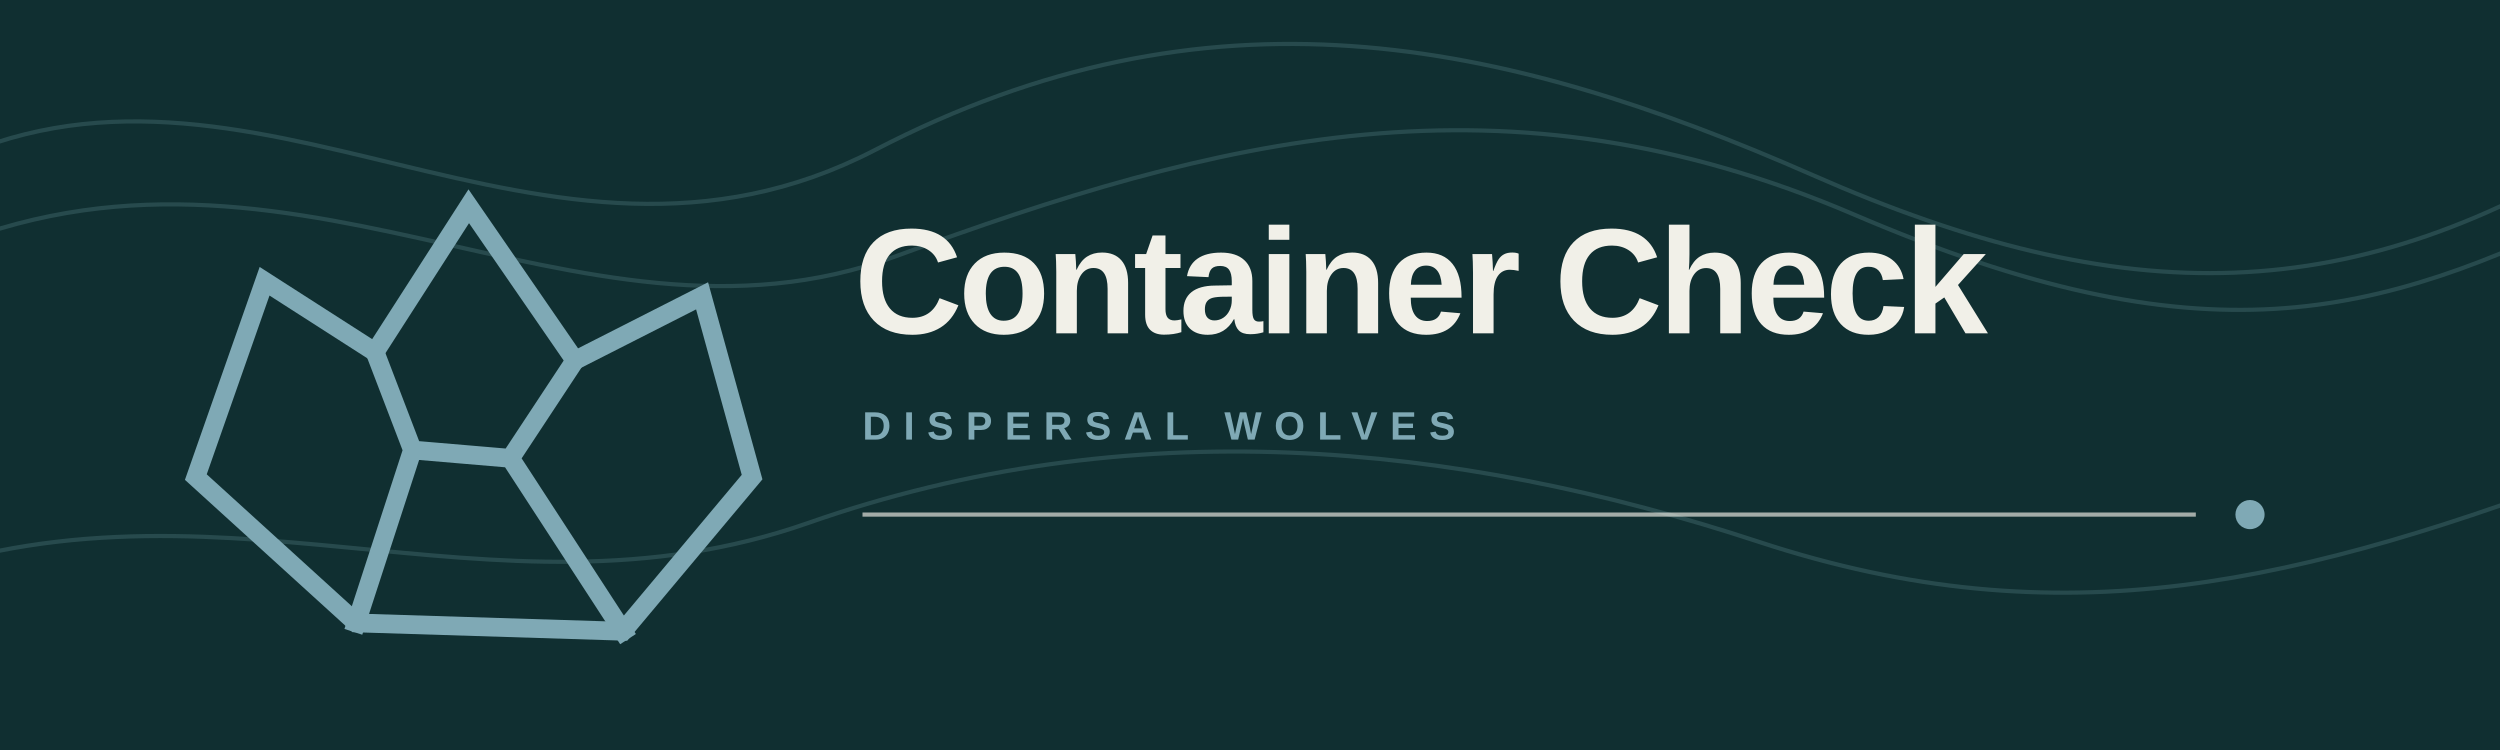
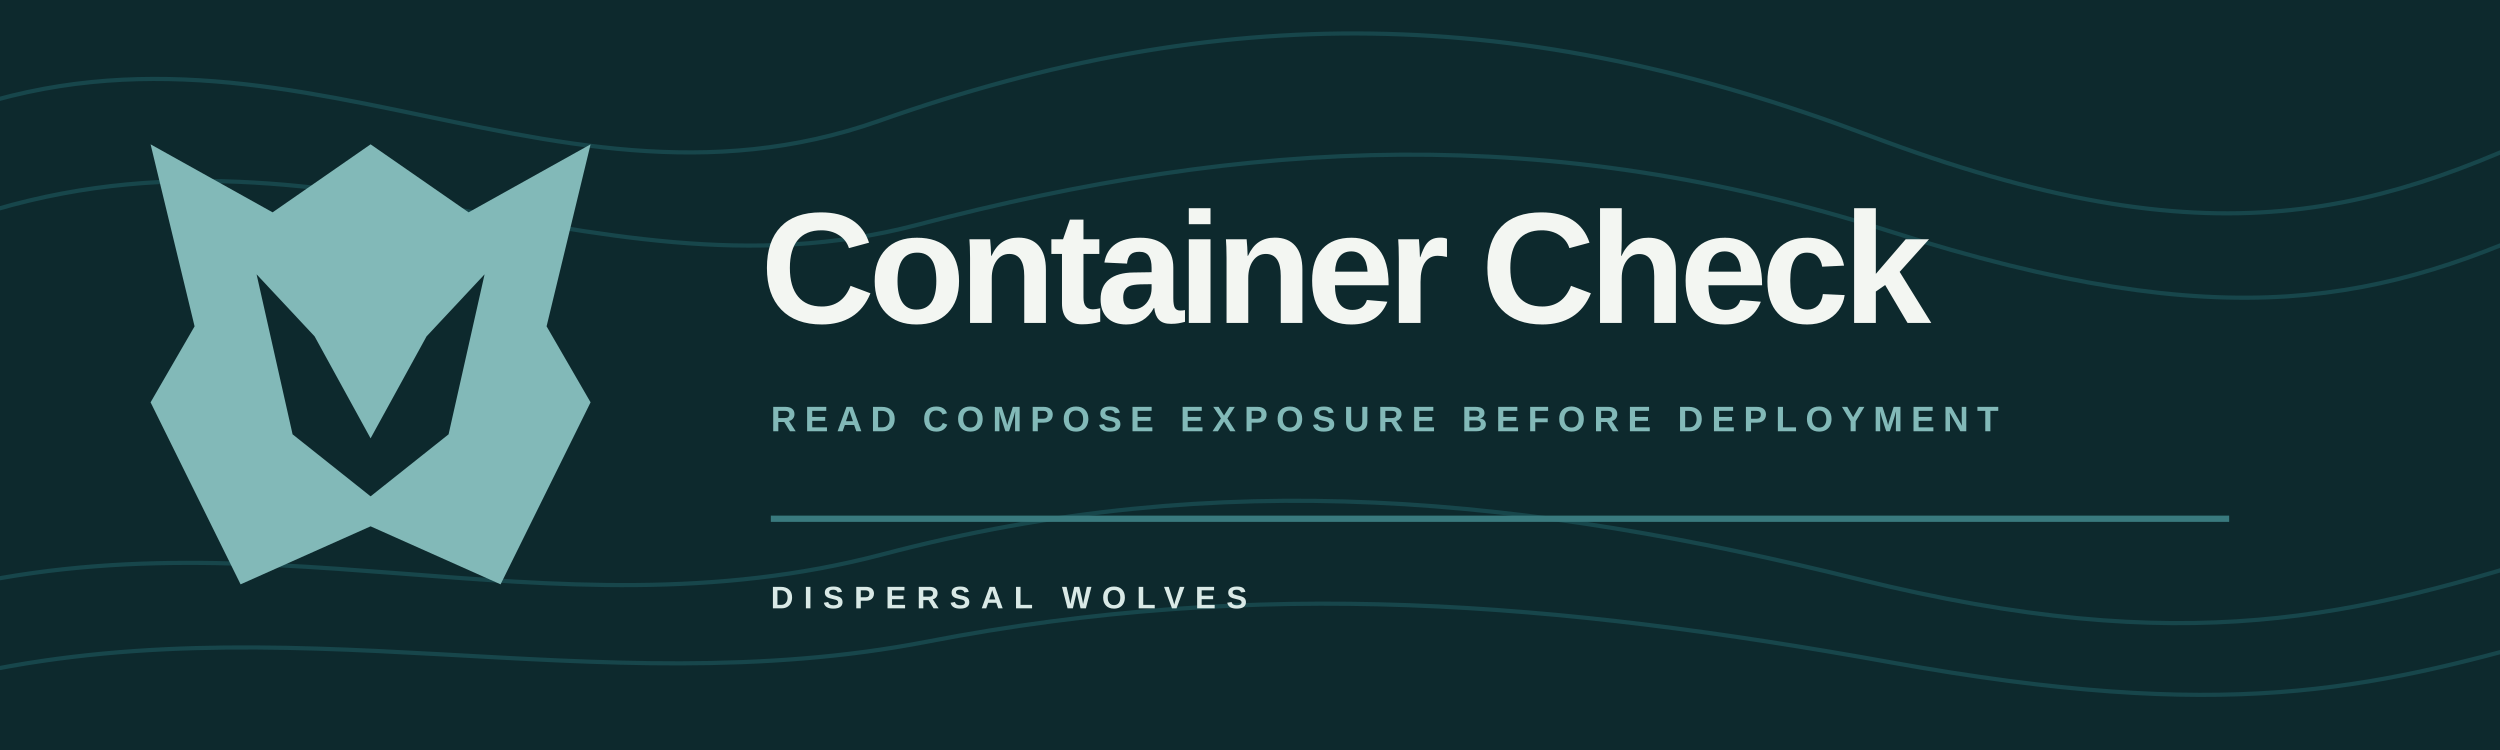
<svg xmlns="http://www.w3.org/2000/svg" viewBox="0 0 1200 360" role="img" aria-labelledby="title desc">
-   <rect width="1200" height="360" fill="#102F31" />
-   <g fill="none" stroke="#315659" stroke-width="2" opacity=".7">
-     <path d="M-30 80C120 5 260 155 420 72S720 18 870 84s260 65 390-18" />
-     <path d="M-40 125c175-82 315 55 470-2s292-92 460-20 250 50 360-4" />
-     <path d="M-60 282c160-64 294 23 448-31s310-39 456 9 260 20 410-37" />
+   <rect width="1200" height="360" fill="#0D292D" />
+   <g fill="none" stroke="#17464B" stroke-width="2">
+     <path d="M-50 66c173-83 308 50 472-8s308-56 475 7 245 38 349-13" />
+     <path d="M-35 112c178-72 315 38 475-4s304-49 467 3 237 34 327-8" />
+     <path d="M-45 288c165-48 306 21 469-22s310-27 468 12 239 18 343-15" />
+     <path d="M-25 326c161-39 310 13 470-18s302-19 463 10 228 13 318-12" />
  </g>
-   <g transform="translate(72 59)" fill="none" stroke="#7FA9B5" stroke-width="9" stroke-linecap="square" stroke-linejoin="miter">
-     <path d="M22 170 55 76l53 34 45-70 51 74 61-31 24 87-62 74-128-4z" />
-     <path d="m108 110 18 47 47 4 31-47M126 157l-27 83m74-79 54 83" />
+   <g transform="translate(55 52) scale(.96)">
+     <path fill="#82B9B8" fill-rule="evenodd" d="M18 18 79 52l49-34 49 34 61-34-22 91 22 38-45 91-65-29-65 29-45-91 22-38Zm53 65 29 31 28 51 28-51 29-31-18 80-39 31-39-31Z" />
  </g>
-   <text x="410" y="160" fill="#F1F0E8" font-family="Arial, Helvetica, sans-serif" font-size="72" font-weight="700" letter-spacing="-2">Container Check</text>
-   <text x="414" y="211" fill="#7FA9B5" font-family="Arial, Helvetica, sans-serif" font-size="19" font-weight="700" letter-spacing="6">DISPERSAL WOLVES</text>
-   <path d="M414 247h640" stroke="#F1F0E8" stroke-width="2" opacity=".65" />
-   <circle cx="1080" cy="247" r="7" fill="#7FA9B5" />
+   <text x="365" y="155" fill="#F3F6F2" font-family="Arial, Helvetica, sans-serif" font-size="76" font-weight="800" letter-spacing="-3">Container Check</text>
+   <text x="370" y="207" fill="#82B9B8" font-family="Arial, Helvetica, sans-serif" font-size="17" font-weight="700" letter-spacing="4">READ COMPOSE EXPOSURE BEFORE DEPLOYMENT</text>
+   <path d="M370 249h700" stroke="#397A7E" stroke-width="3" />
+   <text x="370" y="292" fill="#D9E9E6" font-family="Arial, Helvetica, sans-serif" font-size="15" font-weight="700" letter-spacing="5">DISPERSAL WOLVES</text>
</svg>
